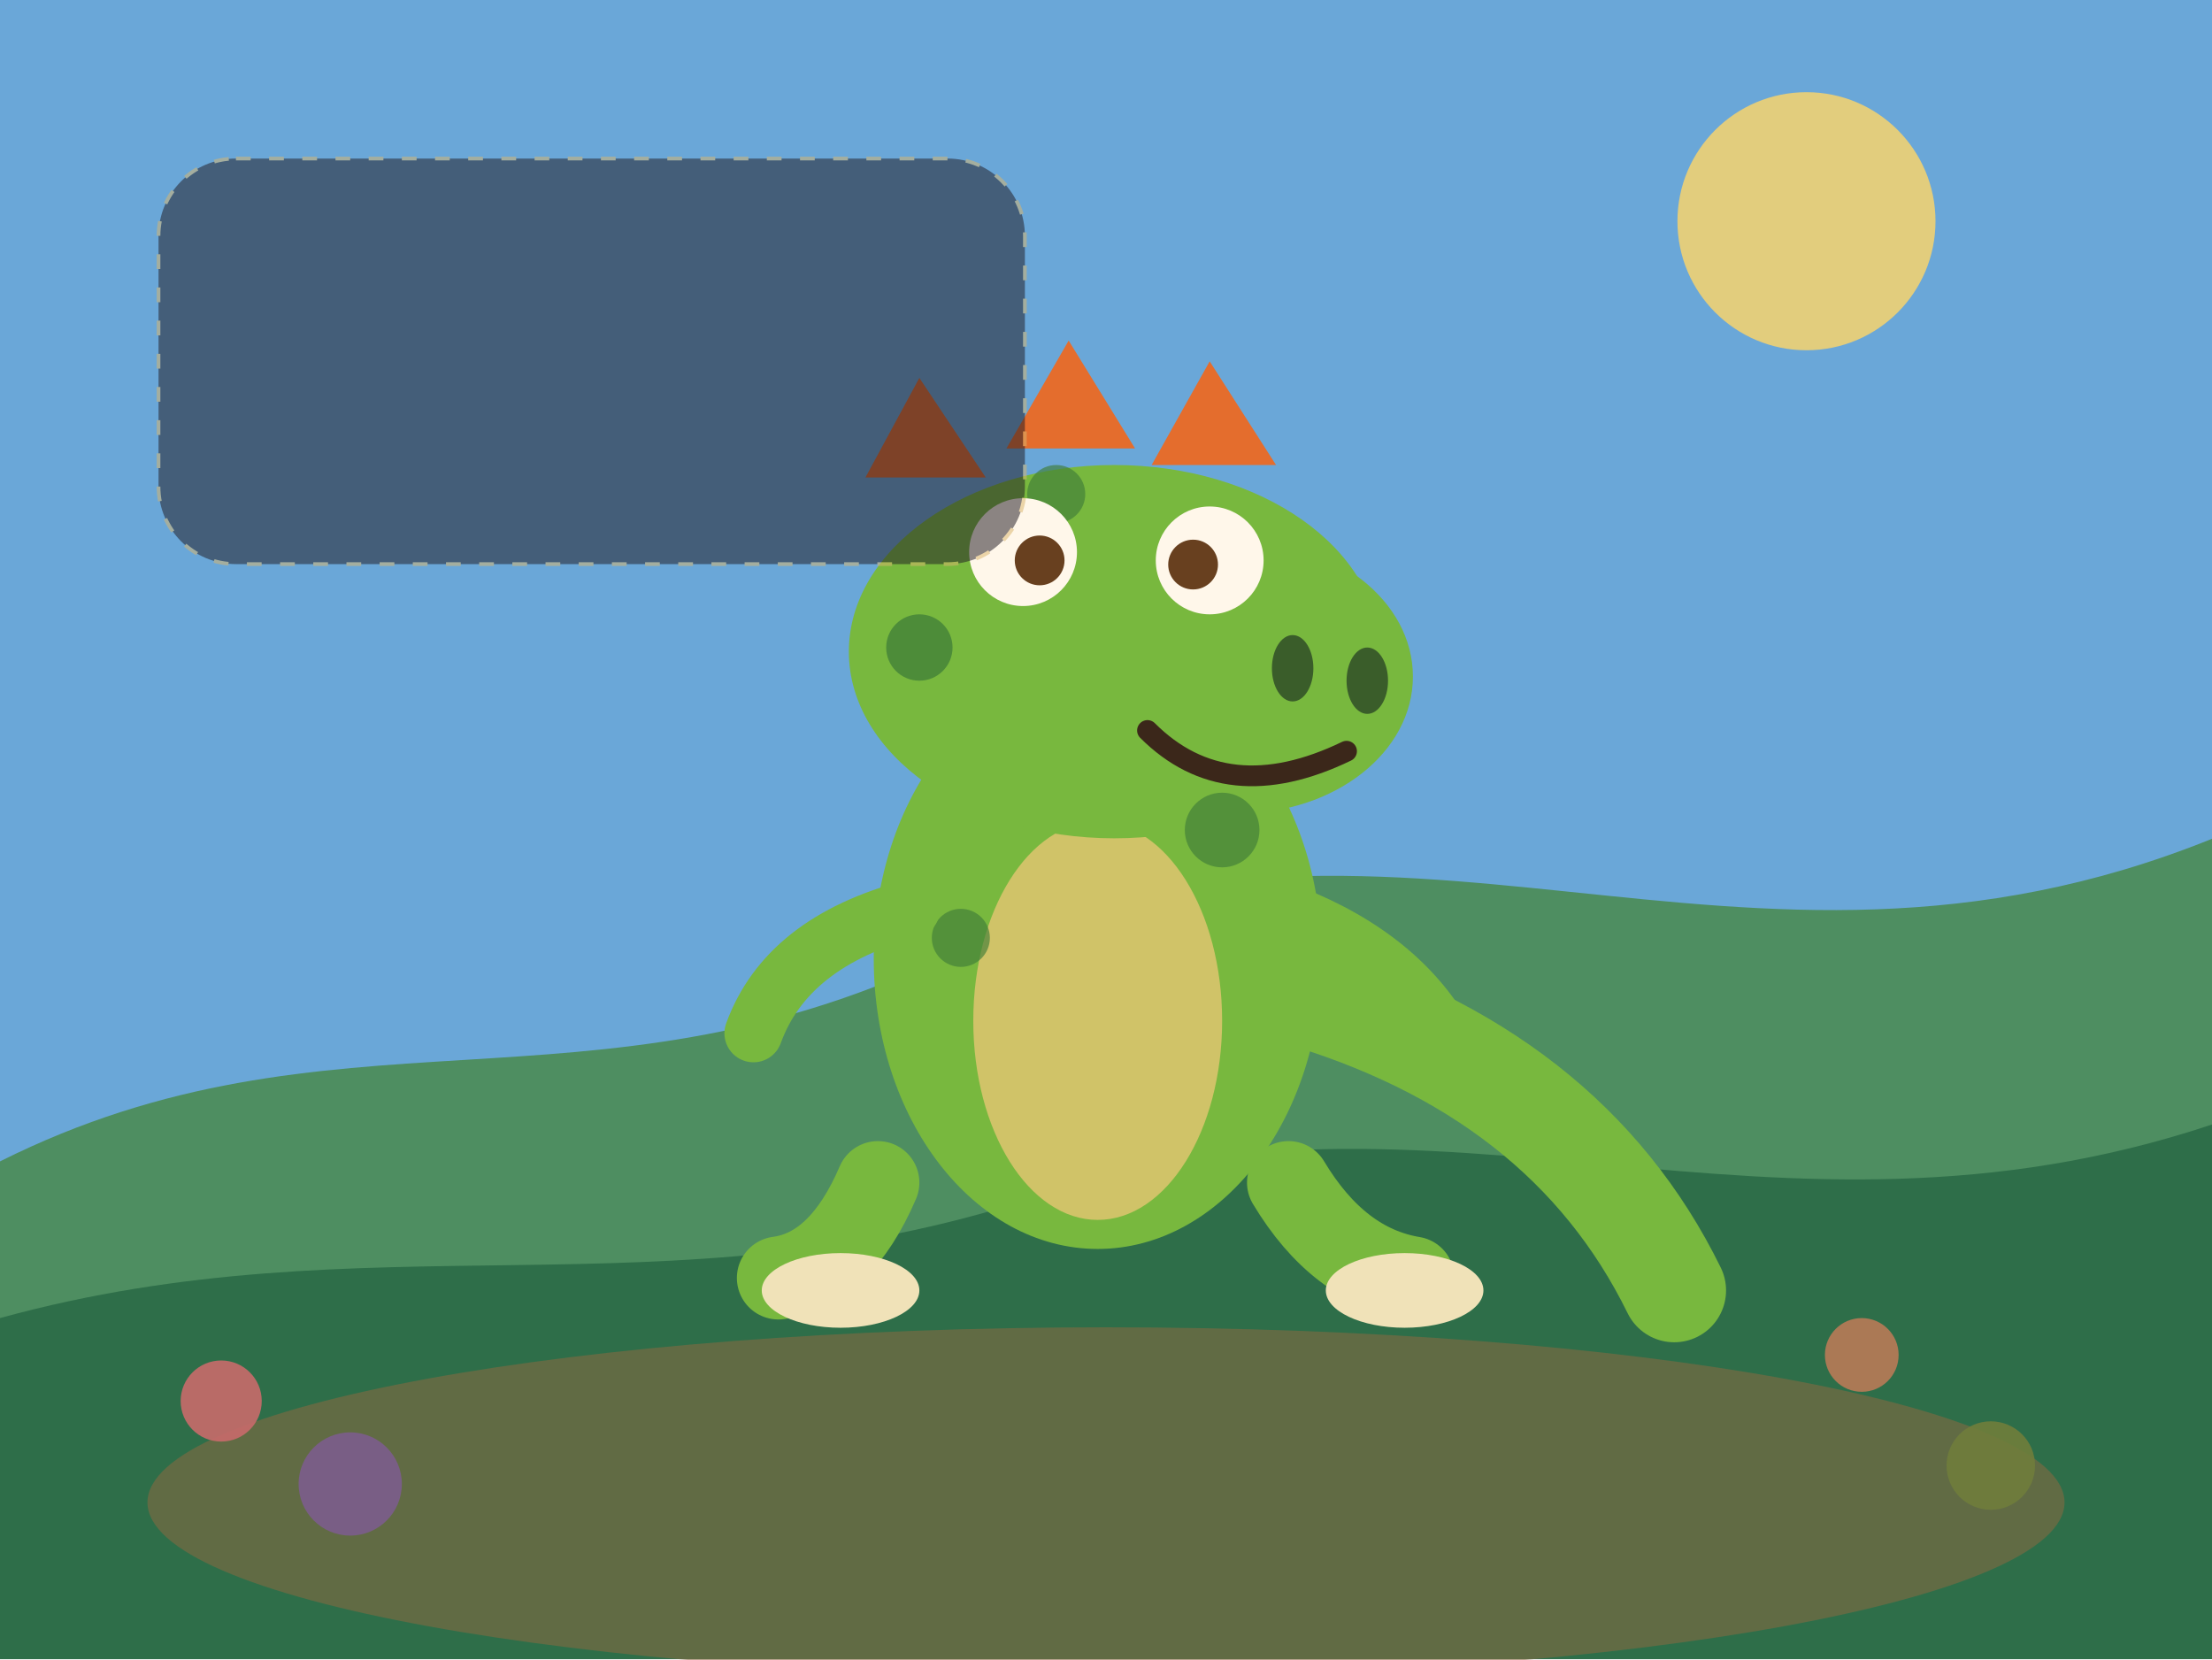
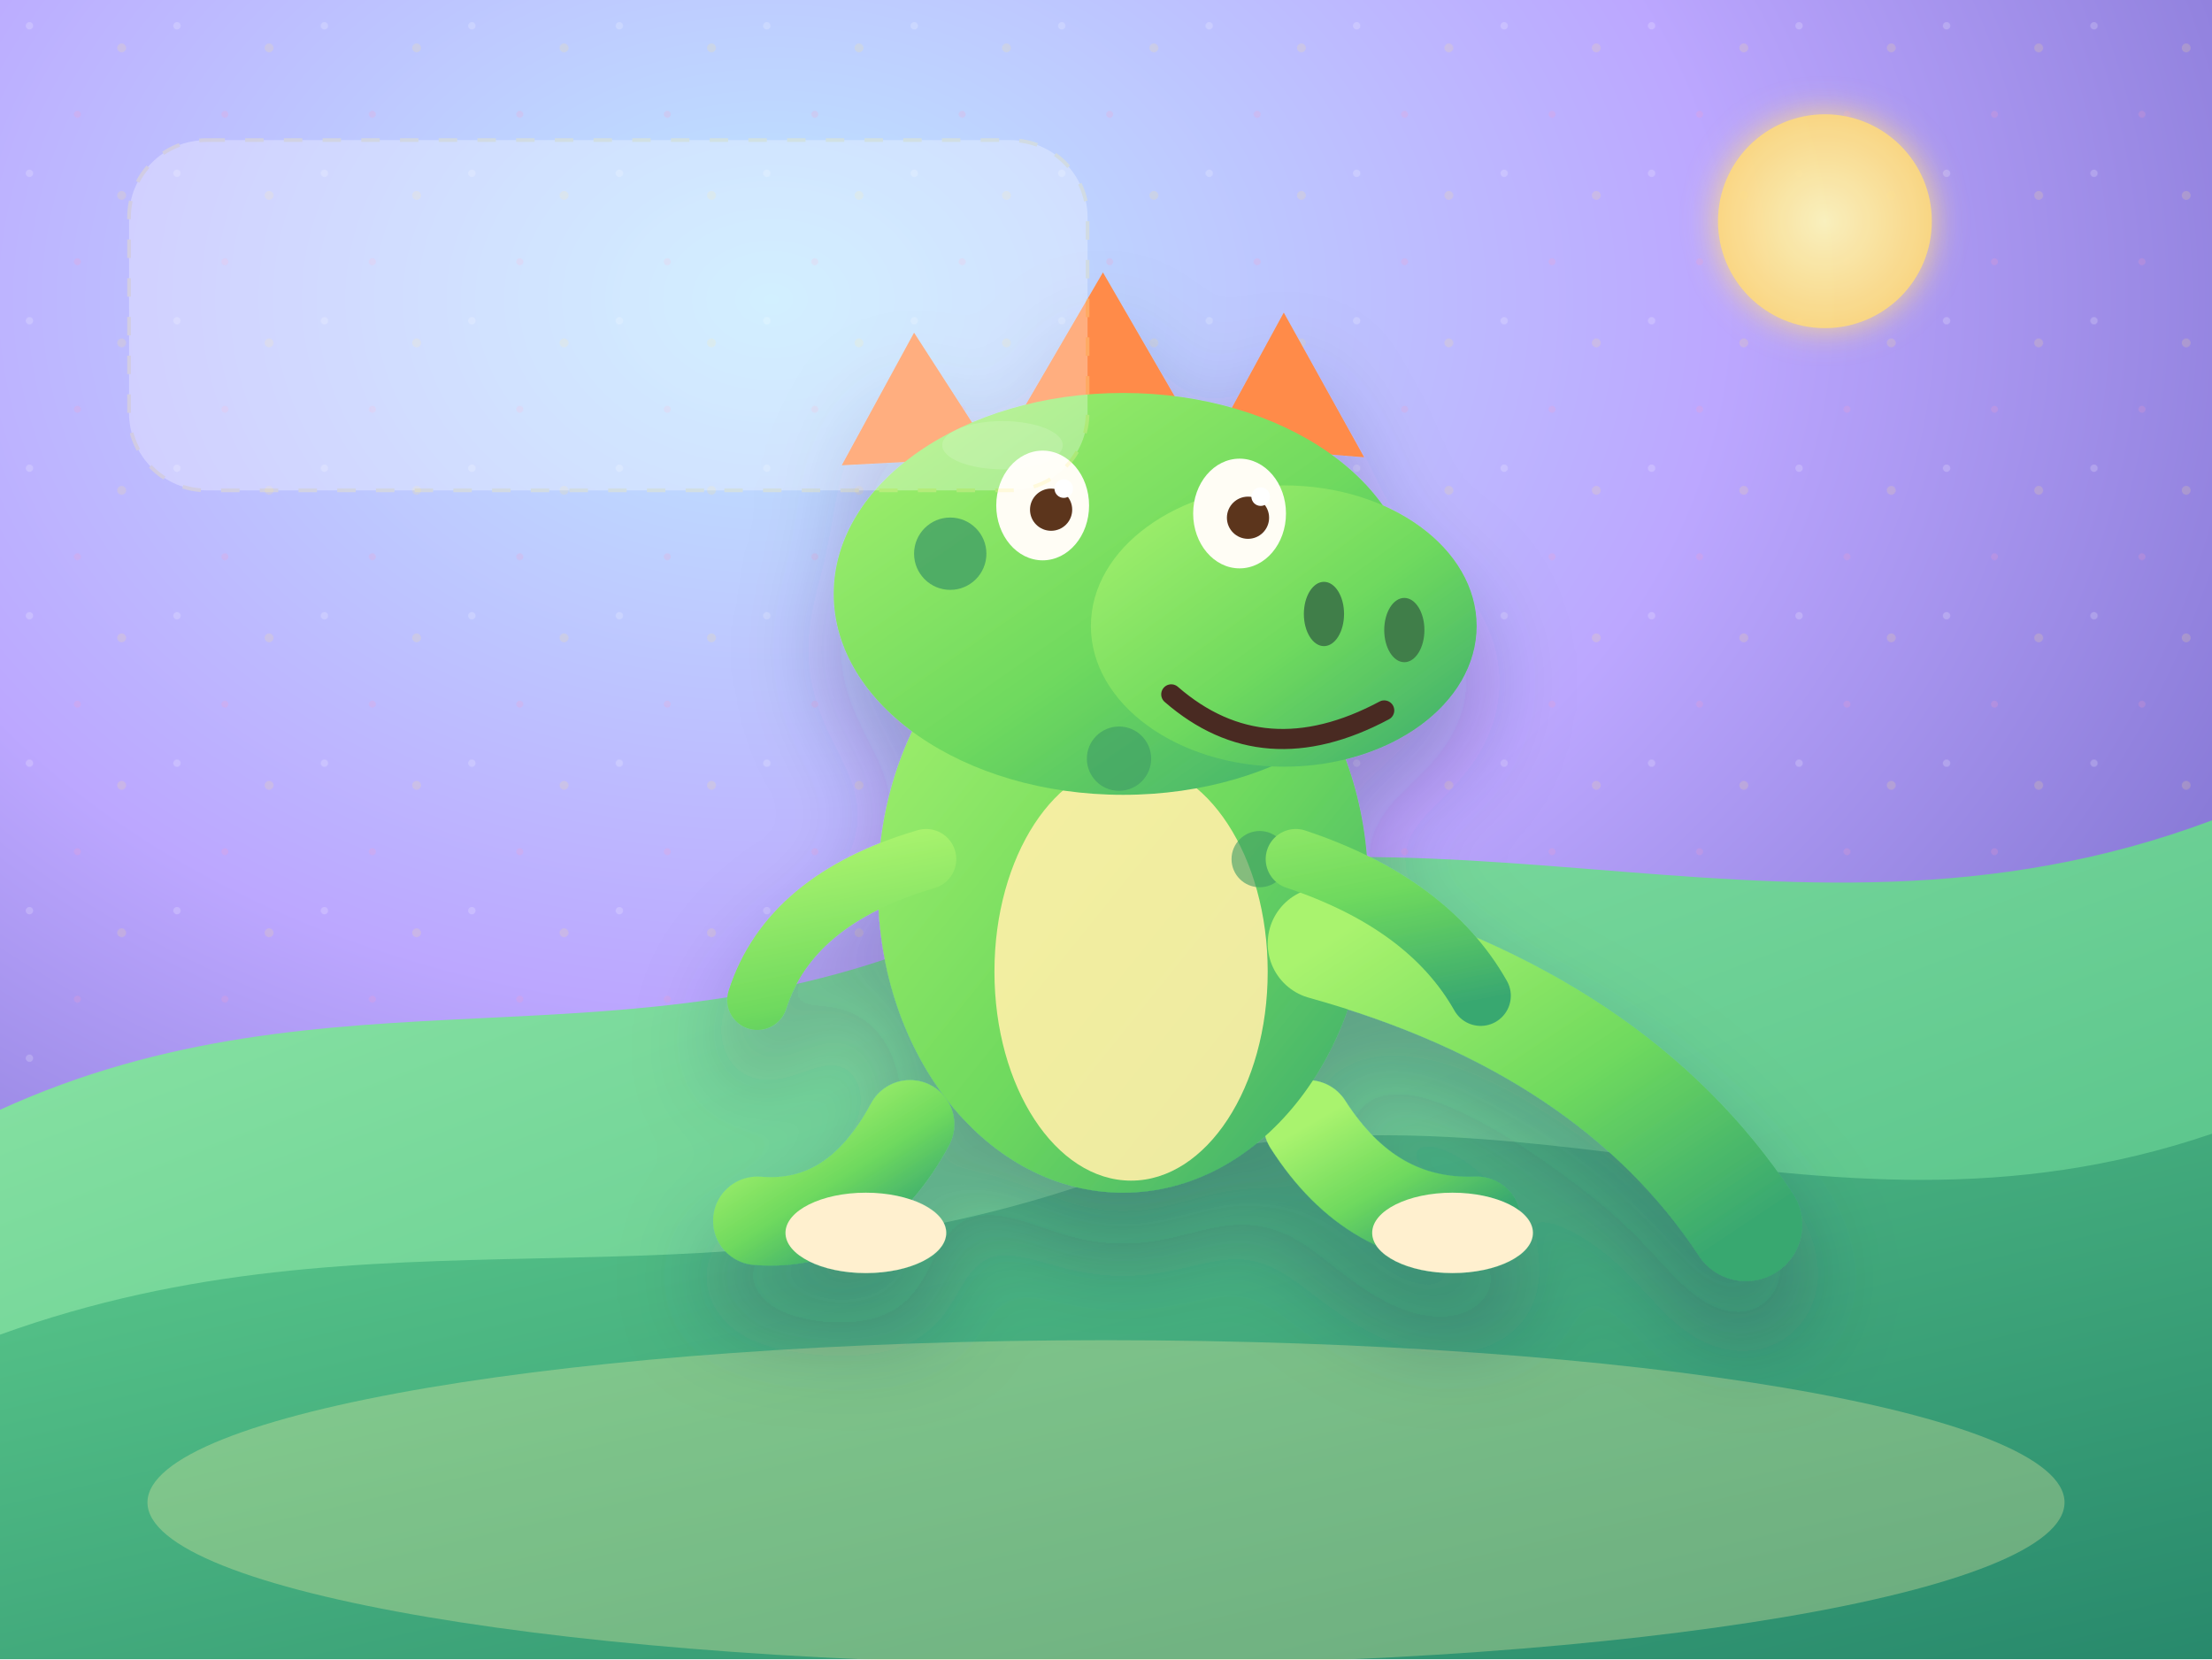
- <svg xmlns="http://www.w3.org/2000/svg" viewBox="0 0 1200 900" role="img" aria-label="Text-free GlimmerTales illustration">
+ <svg xmlns="http://www.w3.org/2000/svg" viewBox="0 0 1200 900" role="img" aria-label="Text-free GlimmerTales reference illustration">
  <defs>
-     <radialGradient id="sky" cx="50%" cy="20%" r="80%">
-       <stop offset="0" stop-color="#304265" />
-       <stop offset="1" stop-color="#151625" />
+     <radialGradient id="skyBubble" cx="35%" cy="18%" r="95%">
+       <stop offset="0" stop-color="#BFE9FF" />
+       <stop offset="0.45" stop-color="#BCA7FF" />
+       <stop offset="1" stop-color="#6157B8" />
    </radialGradient>
-     <filter id="soft">
-       <feGaussianBlur stdDeviation="0.25" />
+     <linearGradient id="meadow" x1="0" y1="0" x2="1" y2="1">
+       <stop offset="0" stop-color="#8FE7A6" />
+       <stop offset="1" stop-color="#47B883" />
+     </linearGradient>
+     <linearGradient id="meadowDark" x1="0" y1="0" x2="1" y2="1">
+       <stop offset="0" stop-color="#5CCB8C" />
+       <stop offset="1" stop-color="#28896C" />
+     </linearGradient>
+     <radialGradient id="moonGlow" cx="50%" cy="50%" r="60%">
+       <stop offset="0" stop-color="#FFF6B8" />
+       <stop offset="1" stop-color="#FFD56E" />
+     </radialGradient>
+     <linearGradient id="daisyShell" x1="0" y1="0" x2="1" y2="1">
+       <stop offset="0" stop-color="#FF7A8A" />
+       <stop offset="0.55" stop-color="#F94E5F" />
+       <stop offset="1" stop-color="#D92D45" />
+     </linearGradient>
+     <linearGradient id="dinoSkin" x1="0" y1="0" x2="1" y2="1">
+       <stop offset="0" stop-color="#A9F36E" />
+       <stop offset="0.55" stop-color="#6ED95E" />
+       <stop offset="1" stop-color="#39A870" />
+     </linearGradient>
+     <linearGradient id="pipFur" x1="0" y1="0" x2="1" y2="1">
+       <stop offset="0" stop-color="#FFC05E" />
+       <stop offset="0.52" stop-color="#FF9238" />
+       <stop offset="1" stop-color="#E46E2E" />
+     </linearGradient>
+     <linearGradient id="itsyFuzz" x1="0" y1="0" x2="1" y2="1">
+       <stop offset="0" stop-color="#8A7CE8" />
+       <stop offset="0.55" stop-color="#6558C6" />
+       <stop offset="1" stop-color="#4A3B99" />
+     </linearGradient>
+     <filter id="softShadow" x="-40%" y="-40%" width="180%" height="180%">
+       <feDropShadow dx="0" dy="14" stdDeviation="12" flood-color="#2C2156" flood-opacity="0.28" />
    </filter>
+     <filter id="glow" x="-60%" y="-60%" width="220%" height="220%">
+       <feGaussianBlur stdDeviation="9" result="blur" />
+       <feMerge>
+         <feMergeNode in="blur" />
+         <feMergeNode in="SourceGraphic" />
+       </feMerge>
+     </filter>
+     <pattern id="sprinkles" width="80" height="80" patternUnits="userSpaceOnUse">
+       <circle cx="16" cy="14" r="2" fill="#FFFFFF" opacity=".35" />
+       <circle cx="66" cy="26" r="2.4" fill="#FFE48A" opacity=".35" />
+       <circle cx="42" cy="62" r="1.9" fill="#FF9BC3" opacity=".35" />
+     </pattern>
  </defs>
-   <rect width="1200" height="900" fill="#6AA7D8" />
-   <circle cx="980" cy="120" r="70" fill="#F7D36D" opacity=".85" />
-   <path d="M0 630 C180 540 320 610 510 520 C760 405 940 560 1200 455 L1200 900 L0 900z" fill="#4E8E61" />
-   <path d="M0 715 C200 660 360 715 560 650 C780 575 960 690 1200 610 L1200 900 L0 900z" fill="#2E6E49" />
-   <ellipse cx="600" cy="815" rx="520" ry="95" fill="#8B6840" opacity=".55" />
-   <g opacity=".9">
-     <circle cx="120" cy="760" r="22" fill="#C86A6A" />
-     <circle cx="1010" cy="735" r="20" fill="#B87A56" />
-     <circle cx="1080" cy="795" r="24" fill="#6F7D3B" />
-     <circle cx="190" cy="805" r="28" fill="#7B5D8C" />
-   </g>
+   <rect width="1200" height="900" fill="url(#skyBubble)" />
+   <rect width="1200" height="900" fill="url(#sprinkles)" opacity=".55" />
+   <circle cx="990" cy="120" r="58" fill="url(#moonGlow)" opacity=".92" filter="url(#glow)" />
+   <path d="M0 602 C180 520 340 584 520 505 C760 405 960 535 1200 445 L1200 900 L0 900z" fill="url(#meadow)" />
+   <path d="M0 724 C205 650 375 715 590 642 C810 565 980 690 1200 615 L1200 900 L0 900z" fill="url(#meadowDark)" />
+   <ellipse cx="600" cy="815" rx="520" ry="88" fill="#FFF1A6" opacity=".30" />
  <g>
-     <g class="dino" transform="translate(555 430) scale(2.25)">
-       <ellipse cx="18" cy="40" rx="54" ry="70" fill="#78B83E" />
-       <ellipse cx="18" cy="55" rx="30" ry="48" fill="#D9C46D" opacity=".9" />
-       <ellipse cx="22" cy="-34" rx="64" ry="45" fill="#78B83E" />
-       <ellipse cx="52" cy="-28" rx="42" ry="33" fill="#78B83E" />
-       <circle cx="-25" cy="-35" r="8" fill="#3F7D37" opacity=".75" />
-       <circle cx="8" cy="-72" r="7" fill="#3F7D37" opacity=".65" />
-       <circle cx="48" cy="9" r="9" fill="#3F7D37" opacity=".65" />
-       <circle cx="-15" cy="35" r="7" fill="#3F7D37" opacity=".65" />
-       <path d="M-38 -76 l13 -24 l16 24z M-4 -83 l15 -26 l16 26z M31 -79 l14 -25 l16 25z" fill="#E46D2D" />
-       <path d="M-35 94 q-9 21 -24 23" stroke="#78B83E" stroke-width="20" fill="none" stroke-linecap="round" />
-       <path d="M64 94 q12 20 30 23" stroke="#78B83E" stroke-width="20" fill="none" stroke-linecap="round" />
-       <ellipse cx="-44" cy="120" rx="19" ry="9" fill="#F0E2B8" />
-       <ellipse cx="92" cy="120" rx="19" ry="9" fill="#F0E2B8" />
-       <circle cx="0" cy="-58" r="13" fill="#FFF7EA" />
-       <circle cx="45" cy="-56" r="13" fill="#FFF7EA" />
-       <circle cx="4" cy="-56" r="6" fill="#68401F" />
-       <circle cx="41" cy="-55" r="6" fill="#68401F" />
-       <ellipse cx="65" cy="-30" rx="5" ry="8" fill="#3A5D2A" />
-       <ellipse cx="83" cy="-27" rx="5" ry="8" fill="#3A5D2A" />
-       <path d="M30 -15 Q49 4 78 -10" fill="none" stroke="#3B271A" stroke-width="5" stroke-linecap="round" />
-       <path d="M-27 28 q-30 8 -38 30" stroke="#78B83E" stroke-width="14" fill="none" stroke-linecap="round" />
-       <path d="M61 28 q28 10 40 30" stroke="#78B83E" stroke-width="14" fill="none" stroke-linecap="round" />
-       <path d="M65 48 q66 19 92 72" stroke="#78B83E" stroke-width="25" fill="none" stroke-linecap="round" />
+     <g transform="translate(570 405) scale(2.18)" filter="url(#softShadow)">
+       <path d="M-35 94 q-14 26 -38 24" stroke="url(#dinoSkin)" stroke-width="22" fill="none" stroke-linecap="round" />
+       <path d="M64 94 q16 25 42 24" stroke="url(#dinoSkin)" stroke-width="22" fill="none" stroke-linecap="round" />
+       <ellipse cx="18" cy="35" rx="61" ry="76" fill="url(#dinoSkin)" />
+       <ellipse cx="20" cy="56" rx="34" ry="52" fill="#FFF0A7" opacity=".9" />
+       <path d="M-52 -70 L-34 -103 L-14 -72 M-8 -82 L13 -118 L35 -80 M40 -75 L58 -108 L78 -72" fill="#FF8B4A" />
+       <ellipse cx="18" cy="-38" rx="72" ry="50" fill="url(#dinoSkin)" />
+       <ellipse cx="58" cy="-30" rx="48" ry="35" fill="url(#dinoSkin)" />
+       <circle cx="-25" cy="-48" r="9" fill="#3E9B65" opacity=".75" />
+       <circle cx="17" cy="3" r="8" fill="#3E9B65" opacity=".60" />
+       <circle cx="52" cy="28" r="7" fill="#3E9B65" opacity=".60" />
+       <g>
+         <ellipse cx="-2" cy="-60" rx="11.55" ry="13.65" fill="#FFFDF5" />
+         <circle cx="0.1" cy="-58.95" r="5.25" fill="#5B351E" />
+         <circle cx="3.25" cy="-64.2" r="2.31" fill="#FFFFFF" />
+       </g>
+       <g>
+         <ellipse cx="47" cy="-58" rx="11.55" ry="13.65" fill="#FFFDF5" />
+         <circle cx="49.1" cy="-56.95" r="5.25" fill="#5B351E" />
+         <circle cx="52.25" cy="-62.2" r="2.31" fill="#FFFFFF" />
+       </g>
+       <ellipse cx="68" cy="-33" rx="5" ry="8" fill="#407E4A" />
+       <ellipse cx="88" cy="-29" rx="5" ry="8" fill="#407E4A" />
+       <path d="M30 -13 Q53 7 83 -9" fill="none" stroke="#4A2B23" stroke-width="5" stroke-linecap="round" />
+       <path d="M68 49 q72 20 105 70" stroke="url(#dinoSkin)" stroke-width="28" fill="none" stroke-linecap="round" />
+       <ellipse cx="-46" cy="121" rx="20" ry="10" fill="#FFF0CF" />
+       <ellipse cx="100" cy="121" rx="20" ry="10" fill="#FFF0CF" />
+       <path d="M-31 28 q-34 10 -42 35 M61 28 q33 11 46 34" stroke="url(#dinoSkin)" stroke-width="15" fill="none" stroke-linecap="round" />
+       <ellipse cx="-12" cy="-75" rx="15" ry="6" fill="#FFFFFF" opacity=".14" />
    </g>
  </g>
-   <rect x="86" y="86" width="470" height="220" rx="42" fill="#201A23" opacity=".52" stroke="#D9B56B" stroke-width="2" stroke-dasharray="8 10" />
+   <rect x="70" y="76" width="520" height="190" rx="42" fill="#FFFFFF" opacity=".30" stroke="#FFF2A0" stroke-width="2" stroke-dasharray="10 11" />
</svg>
